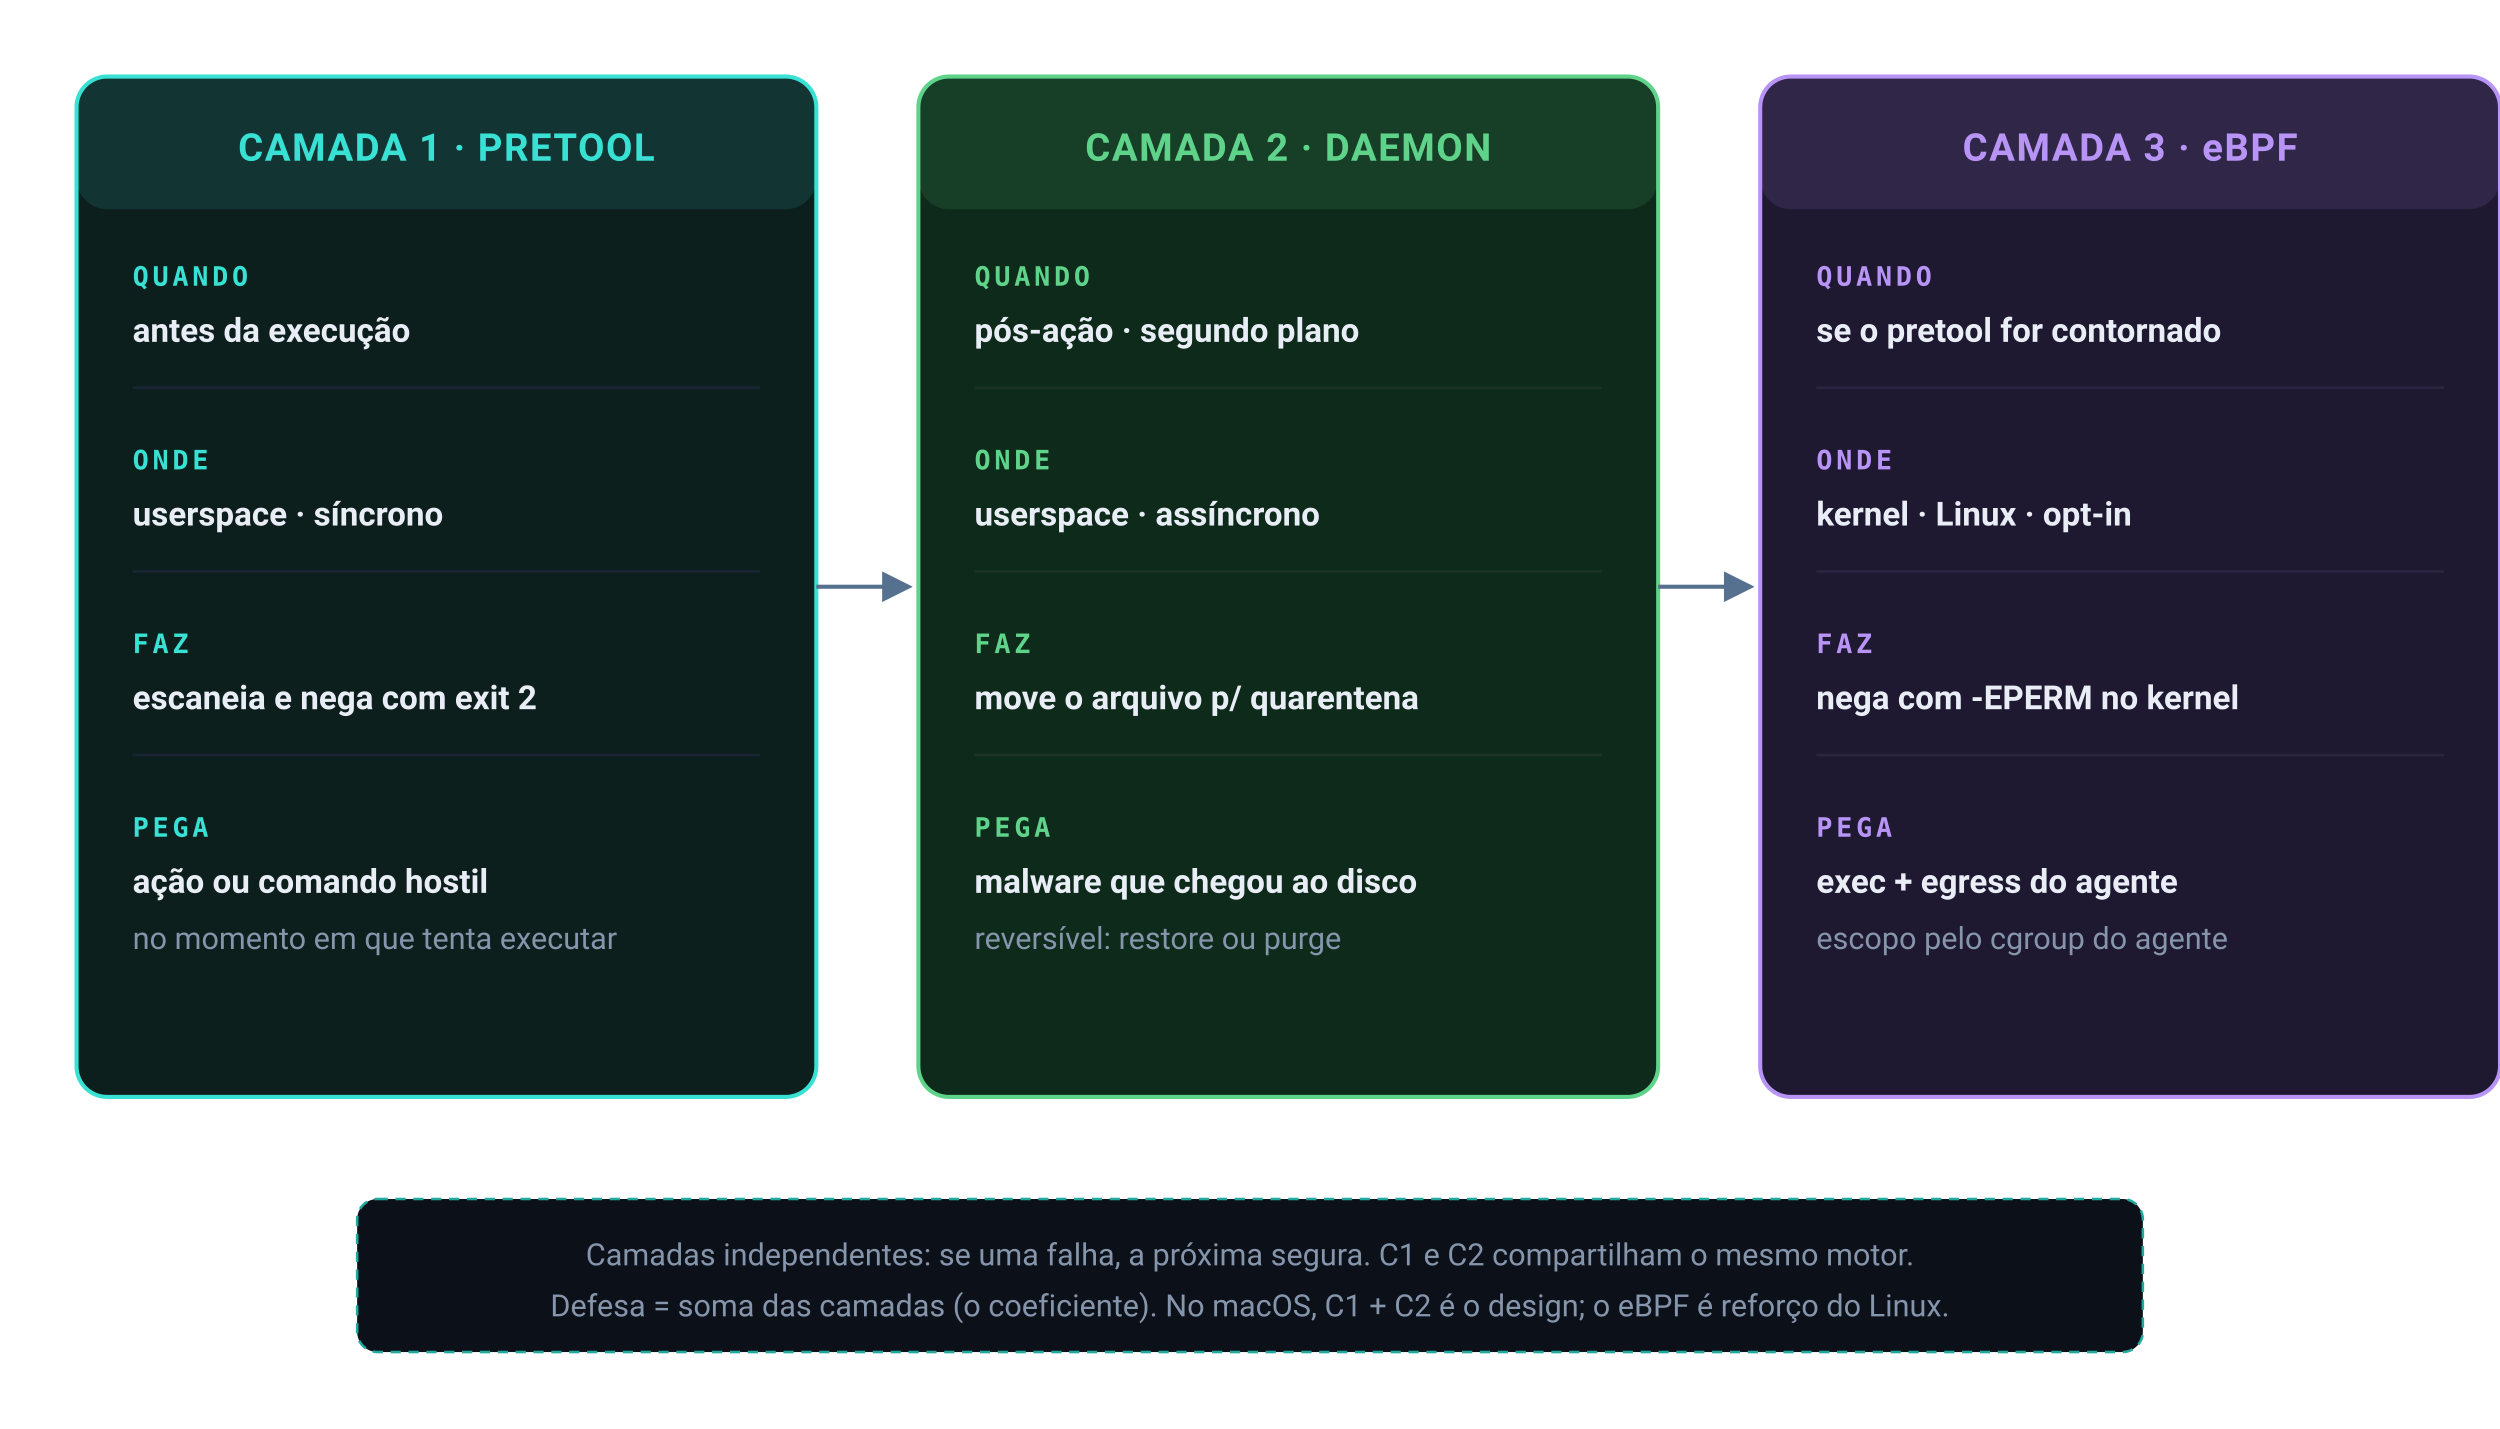
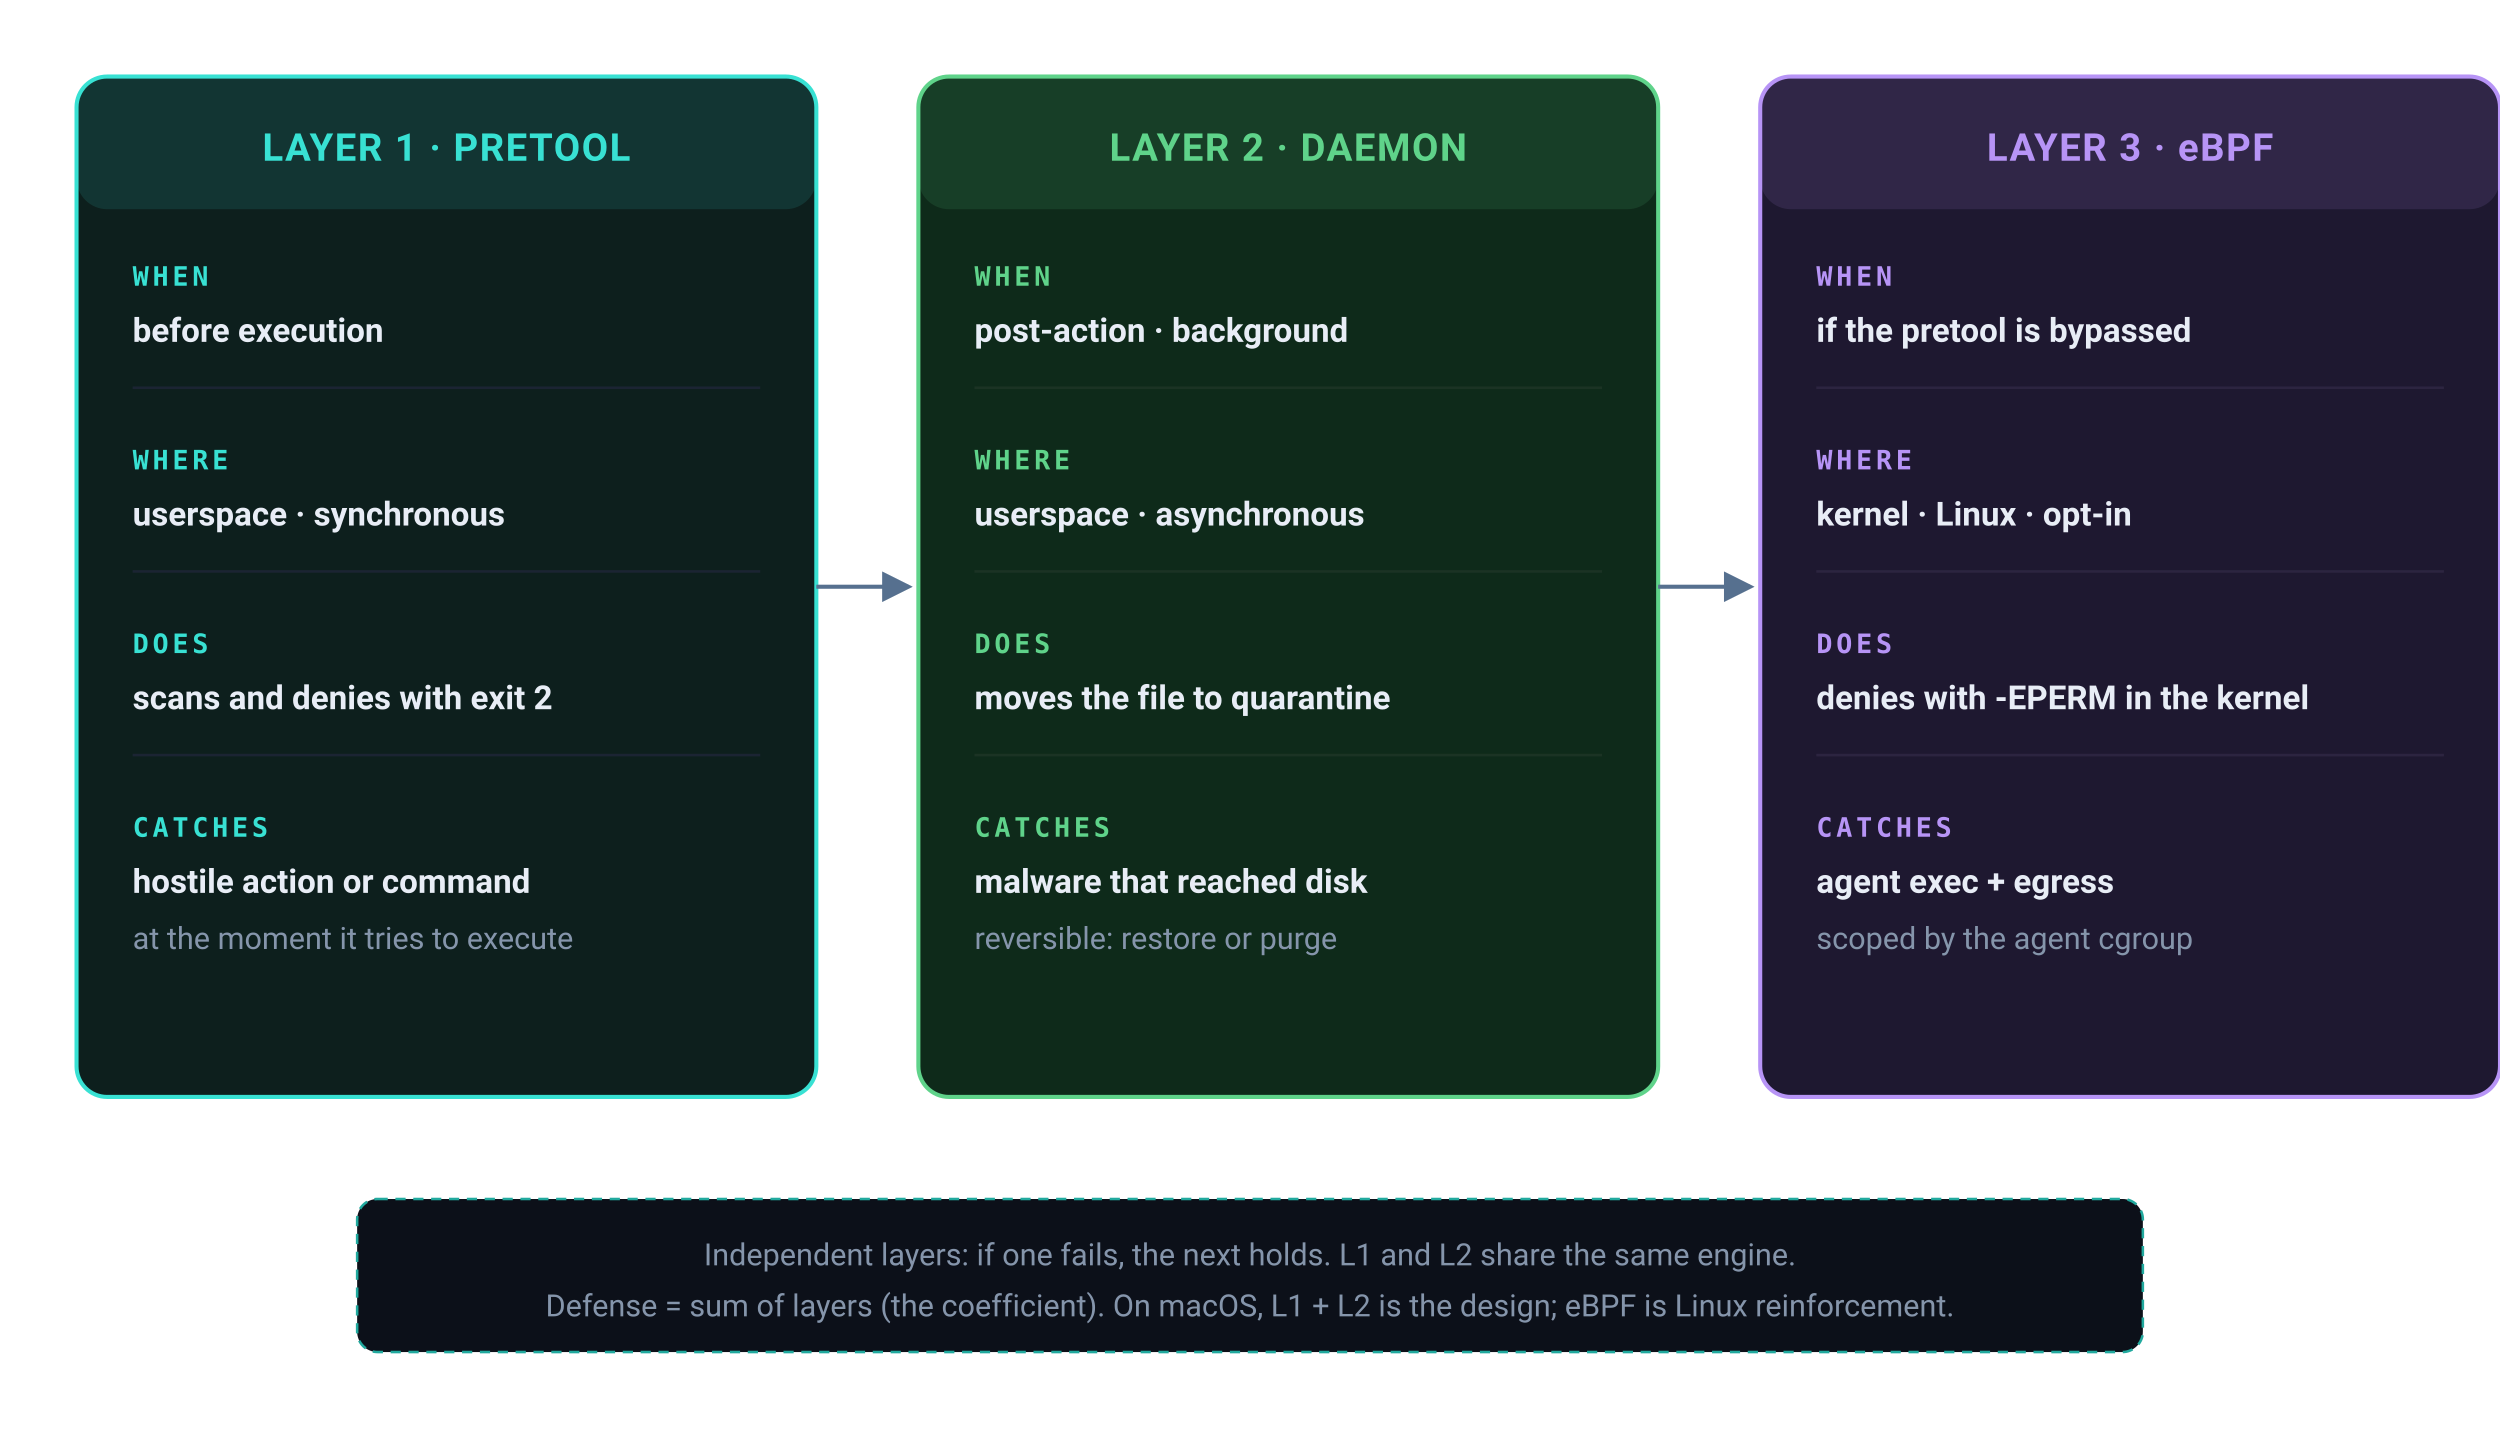
- <svg xmlns="http://www.w3.org/2000/svg" viewBox="0 0 980 560" role="img" aria-label="Comparação das três camadas: camada 1 pretool age antes de executar, em userspace síncrono, escaneia e nega com exit 2; camada 2 daemon age depois, assíncrono, isola arquivos em quarentena; camada 3 eBPF age no kernel se o pretool foi contornado, negando com -EPERM. As camadas são independentes e a proteção é a soma delas.">
+ <svg xmlns="http://www.w3.org/2000/svg" viewBox="0 0 980 560" role="img" aria-label="The three layers compared: layer 1 pretool acts before execution, userspace synchronous, scans and denies with exit 2; layer 2 daemon acts afterwards, asynchronous, quarantines files; layer 3 eBPF acts in the kernel if the pretool is bypassed, denying with -EPERM. Independent layers; protection is their sum.">
  <defs>
    <marker id="arrTC" viewBox="0 0 10 10" refX="8.5" refY="5" markerWidth="7.5" markerHeight="7.5" orient="auto-start-reverse">
      <path d="M0 0L10 5L0 10z" fill="#56708f" />
    </marker>
  </defs>
  <style>
    text{font-family:'Segoe UI',system-ui,-apple-system,Roboto,sans-serif}
    .h{font-size:15px;font-weight:700;letter-spacing:.04em}
    .k{font-family:'JetBrains Mono',ui-monospace,Consolas,monospace;font-size:10.5px;font-weight:700;letter-spacing:.14em}
    .v{fill:#e8edf6;font-size:13px;font-weight:600}
    .s{fill:#8595ab;font-size:12px}
  </style>
  <rect x="30" y="30" width="290" height="400" rx="12" fill="#0d1f1d" stroke="#38e1d3" stroke-width="1.6" />
  <rect x="30" y="30" width="290" height="52" rx="12" fill="#38e1d3" opacity=".12" />
-   <text x="175" y="63" text-anchor="middle" class="h" fill="#38e1d3">CAMADA 1 · PRETOOL</text>
-   <text x="52" y="112" class="k" fill="#38e1d3">QUANDO</text>
-   <text x="52" y="134" class="v">antes da execução</text>
+   <text x="175" y="63" text-anchor="middle" class="h" fill="#38e1d3">LAYER 1 · PRETOOL</text>
+   <text x="52" y="112" class="k" fill="#38e1d3">WHEN</text>
+   <text x="52" y="134" class="v">before execution</text>
  <line x1="52" y1="152" x2="298" y2="152" stroke="#1b2433" />
-   <text x="52" y="184" class="k" fill="#38e1d3">ONDE</text>
-   <text x="52" y="206" class="v">userspace · síncrono</text>
+   <text x="52" y="184" class="k" fill="#38e1d3">WHERE</text>
+   <text x="52" y="206" class="v">userspace · synchronous</text>
  <line x1="52" y1="224" x2="298" y2="224" stroke="#1b2433" />
-   <text x="52" y="256" class="k" fill="#38e1d3">FAZ</text>
-   <text x="52" y="278" class="v">escaneia e nega com exit 2</text>
+   <text x="52" y="256" class="k" fill="#38e1d3">DOES</text>
+   <text x="52" y="278" class="v">scans and denies with exit 2</text>
  <line x1="52" y1="296" x2="298" y2="296" stroke="#1b2433" />
-   <text x="52" y="328" class="k" fill="#38e1d3">PEGA</text>
-   <text x="52" y="350" class="v">ação ou comando hostil</text>
-   <text x="52" y="372" class="s">no momento em que tenta executar</text>
+   <text x="52" y="328" class="k" fill="#38e1d3">CATCHES</text>
+   <text x="52" y="350" class="v">hostile action or command</text>
+   <text x="52" y="372" class="s">at the moment it tries to execute</text>
  <path d="M320 230 H356" fill="none" stroke="#56708f" stroke-width="1.6" marker-end="url(#arrTC)" />
  <rect x="360" y="30" width="290" height="400" rx="12" fill="#0e2a1a" stroke="#5fd38a" stroke-width="1.6" />
  <rect x="360" y="30" width="290" height="52" rx="12" fill="#5fd38a" opacity=".12" />
-   <text x="505" y="63" text-anchor="middle" class="h" fill="#5fd38a">CAMADA 2 · DAEMON</text>
-   <text x="382" y="112" class="k" fill="#5fd38a">QUANDO</text>
-   <text x="382" y="134" class="v">pós-ação · segundo plano</text>
+   <text x="505" y="63" text-anchor="middle" class="h" fill="#5fd38a">LAYER 2 · DAEMON</text>
+   <text x="382" y="112" class="k" fill="#5fd38a">WHEN</text>
+   <text x="382" y="134" class="v">post-action · background</text>
  <line x1="382" y1="152" x2="628" y2="152" stroke="#1b3324" />
-   <text x="382" y="184" class="k" fill="#5fd38a">ONDE</text>
-   <text x="382" y="206" class="v">userspace · assíncrono</text>
+   <text x="382" y="184" class="k" fill="#5fd38a">WHERE</text>
+   <text x="382" y="206" class="v">userspace · asynchronous</text>
  <line x1="382" y1="224" x2="628" y2="224" stroke="#1b3324" />
-   <text x="382" y="256" class="k" fill="#5fd38a">FAZ</text>
-   <text x="382" y="278" class="v">move o arquivo p/ quarentena</text>
+   <text x="382" y="256" class="k" fill="#5fd38a">DOES</text>
+   <text x="382" y="278" class="v">moves the file to quarantine</text>
  <line x1="382" y1="296" x2="628" y2="296" stroke="#1b3324" />
-   <text x="382" y="328" class="k" fill="#5fd38a">PEGA</text>
-   <text x="382" y="350" class="v">malware que chegou ao disco</text>
-   <text x="382" y="372" class="s">reversível: restore ou purge</text>
+   <text x="382" y="328" class="k" fill="#5fd38a">CATCHES</text>
+   <text x="382" y="350" class="v">malware that reached disk</text>
+   <text x="382" y="372" class="s">reversible: restore or purge</text>
  <path d="M650 230 H686" fill="none" stroke="#56708f" stroke-width="1.6" marker-end="url(#arrTC)" />
  <rect x="690" y="30" width="290" height="400" rx="12" fill="#1e1830" stroke="#b794f6" stroke-width="1.6" />
  <rect x="690" y="30" width="290" height="52" rx="12" fill="#b794f6" opacity=".12" />
-   <text x="835" y="63" text-anchor="middle" class="h" fill="#b794f6">CAMADA 3 · eBPF</text>
-   <text x="712" y="112" class="k" fill="#b794f6">QUANDO</text>
-   <text x="712" y="134" class="v">se o pretool for contornado</text>
+   <text x="835" y="63" text-anchor="middle" class="h" fill="#b794f6">LAYER 3 · eBPF</text>
+   <text x="712" y="112" class="k" fill="#b794f6">WHEN</text>
+   <text x="712" y="134" class="v">if the pretool is bypassed</text>
  <line x1="712" y1="152" x2="958" y2="152" stroke="#2c2440" />
-   <text x="712" y="184" class="k" fill="#b794f6">ONDE</text>
+   <text x="712" y="184" class="k" fill="#b794f6">WHERE</text>
  <text x="712" y="206" class="v">kernel · Linux · opt-in</text>
  <line x1="712" y1="224" x2="958" y2="224" stroke="#2c2440" />
-   <text x="712" y="256" class="k" fill="#b794f6">FAZ</text>
-   <text x="712" y="278" class="v">nega com -EPERM no kernel</text>
+   <text x="712" y="256" class="k" fill="#b794f6">DOES</text>
+   <text x="712" y="278" class="v">denies with -EPERM in the kernel</text>
  <line x1="712" y1="296" x2="958" y2="296" stroke="#2c2440" />
-   <text x="712" y="328" class="k" fill="#b794f6">PEGA</text>
-   <text x="712" y="350" class="v">exec + egress do agente</text>
-   <text x="712" y="372" class="s">escopo pelo cgroup do agente</text>
+   <text x="712" y="328" class="k" fill="#b794f6">CATCHES</text>
+   <text x="712" y="350" class="v">agent exec + egress</text>
+   <text x="712" y="372" class="s">scoped by the agent cgroup</text>
  <rect x="140" y="470" width="700" height="60" rx="8" fill="#0c1019" stroke="#21a99e" stroke-dasharray="4 3" />
-   <text x="490" y="496" text-anchor="middle" class="s" fill="#b8c4d6">Camadas independentes: se uma falha, a próxima segura. C1 e C2 compartilham o mesmo motor.</text>
-   <text x="490" y="516" text-anchor="middle" class="s" fill="#b8c4d6">Defesa = soma das camadas (o coeficiente). No macOS, C1 + C2 é o design; o eBPF é reforço do Linux.</text>
+   <text x="490" y="496" text-anchor="middle" class="s" fill="#b8c4d6">Independent layers: if one fails, the next holds. L1 and L2 share the same engine.</text>
+   <text x="490" y="516" text-anchor="middle" class="s" fill="#b8c4d6">Defense = sum of layers (the coefficient). On macOS, L1 + L2 is the design; eBPF is Linux reinforcement.</text>
</svg>
